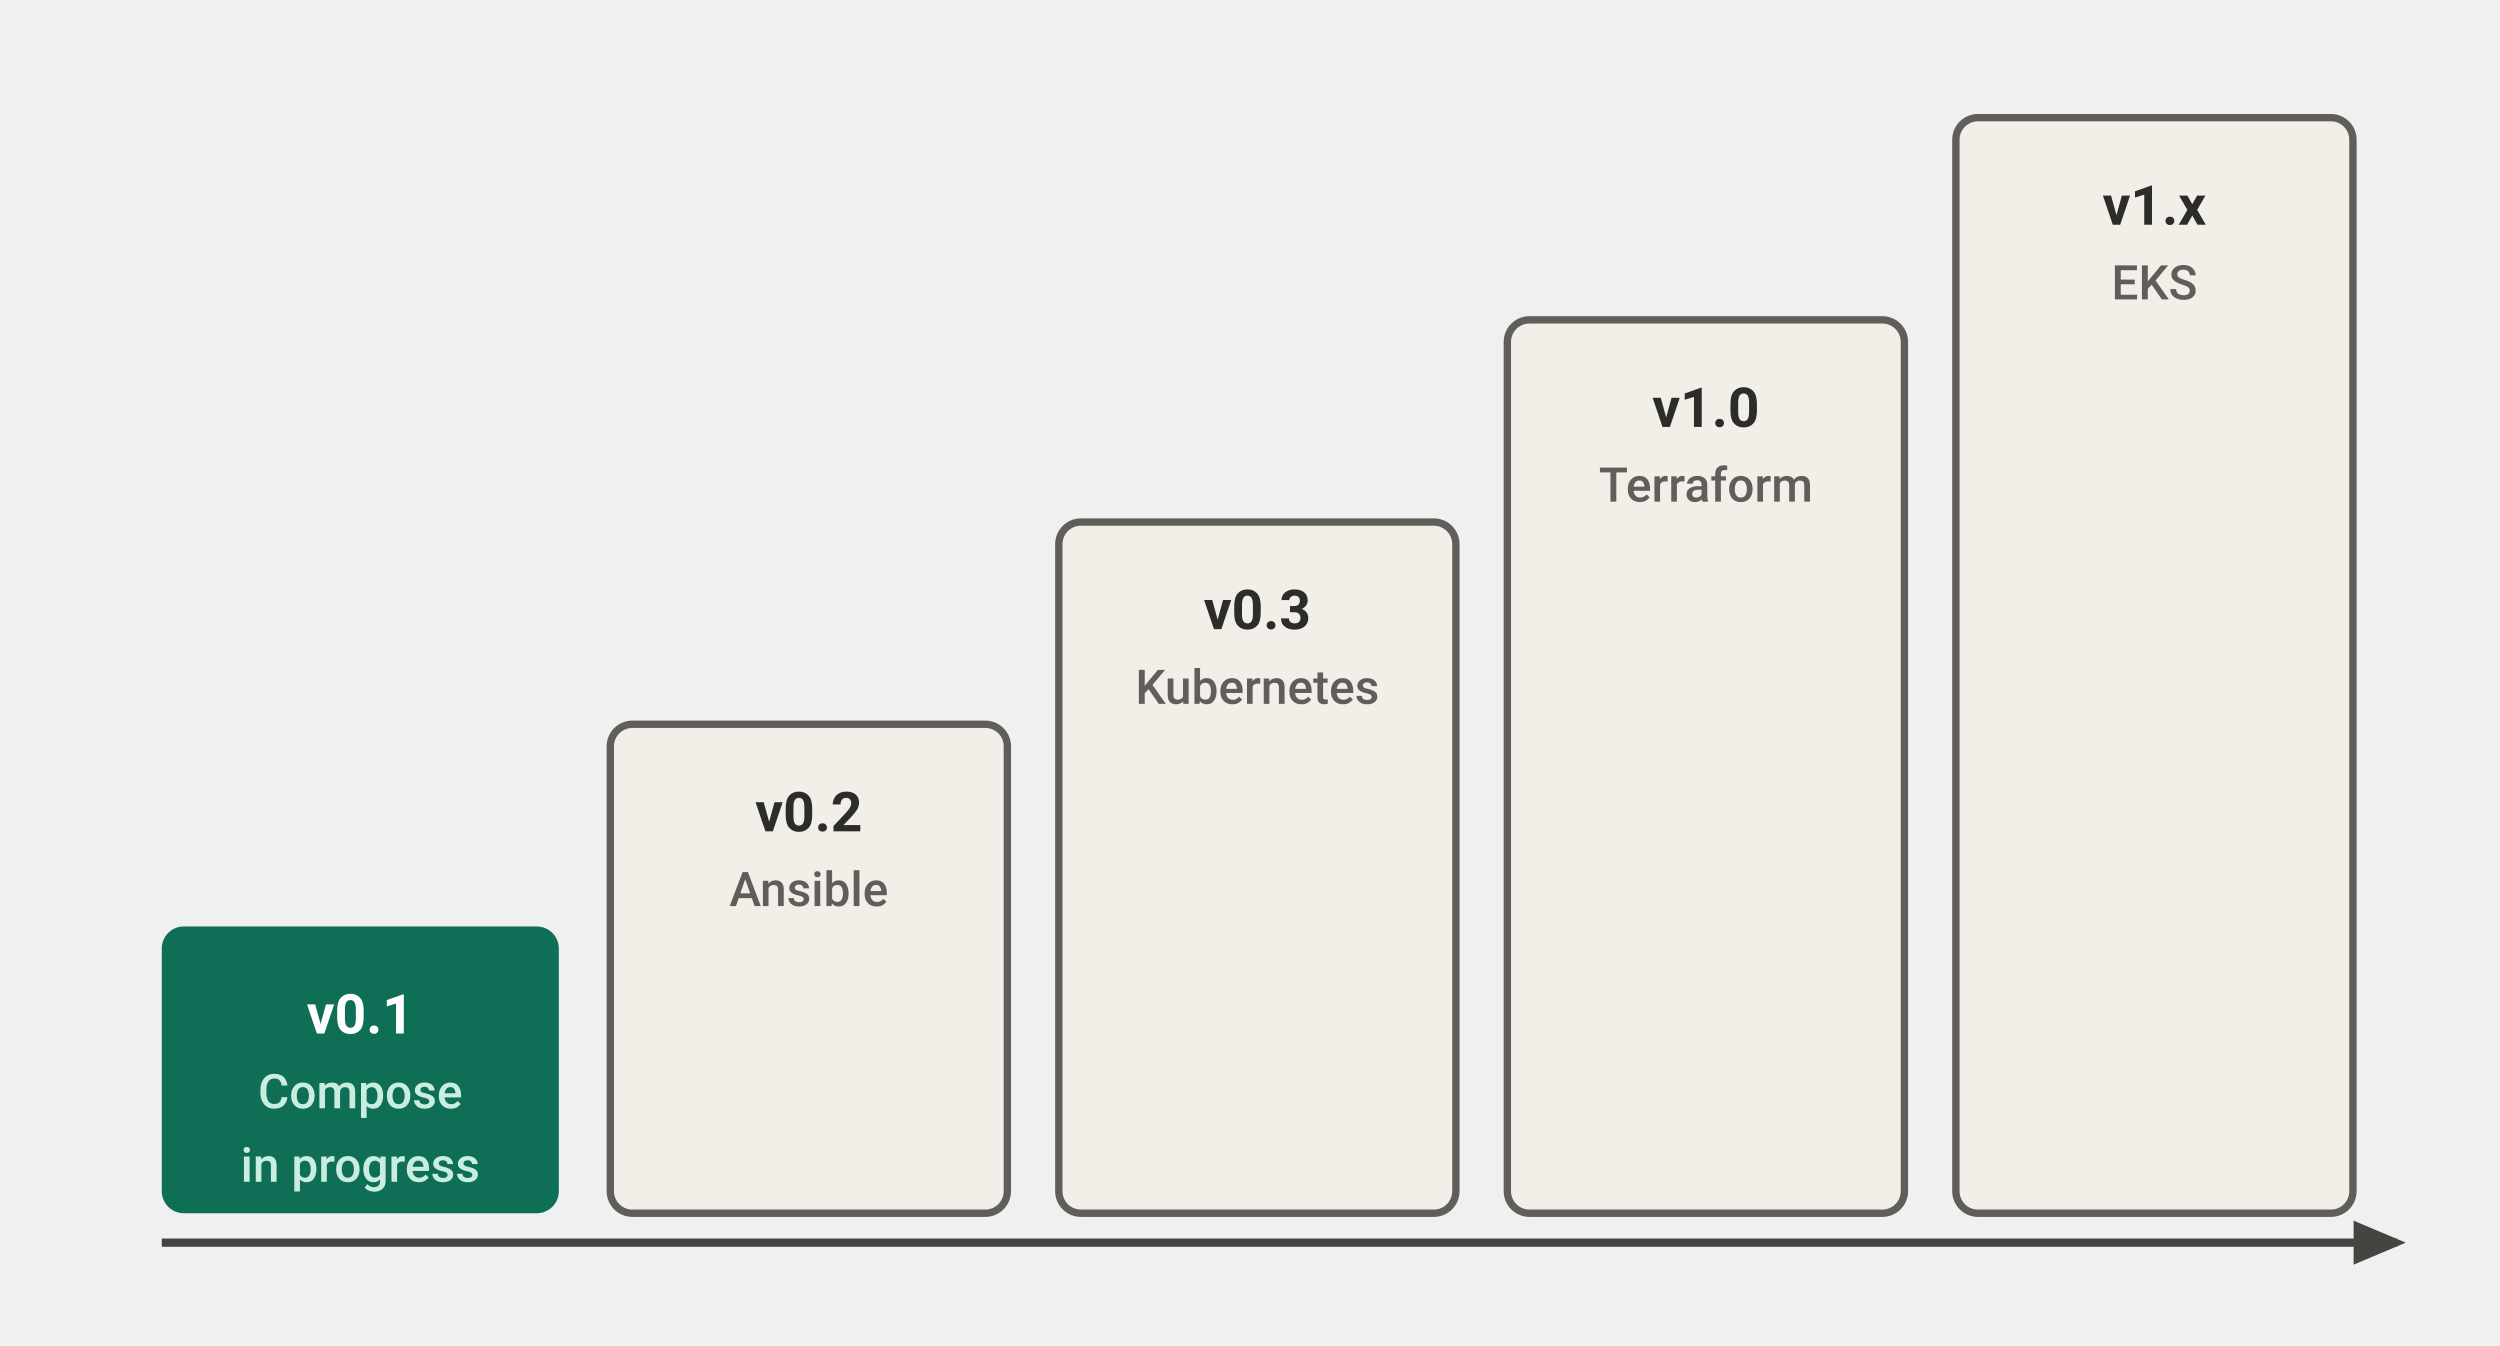
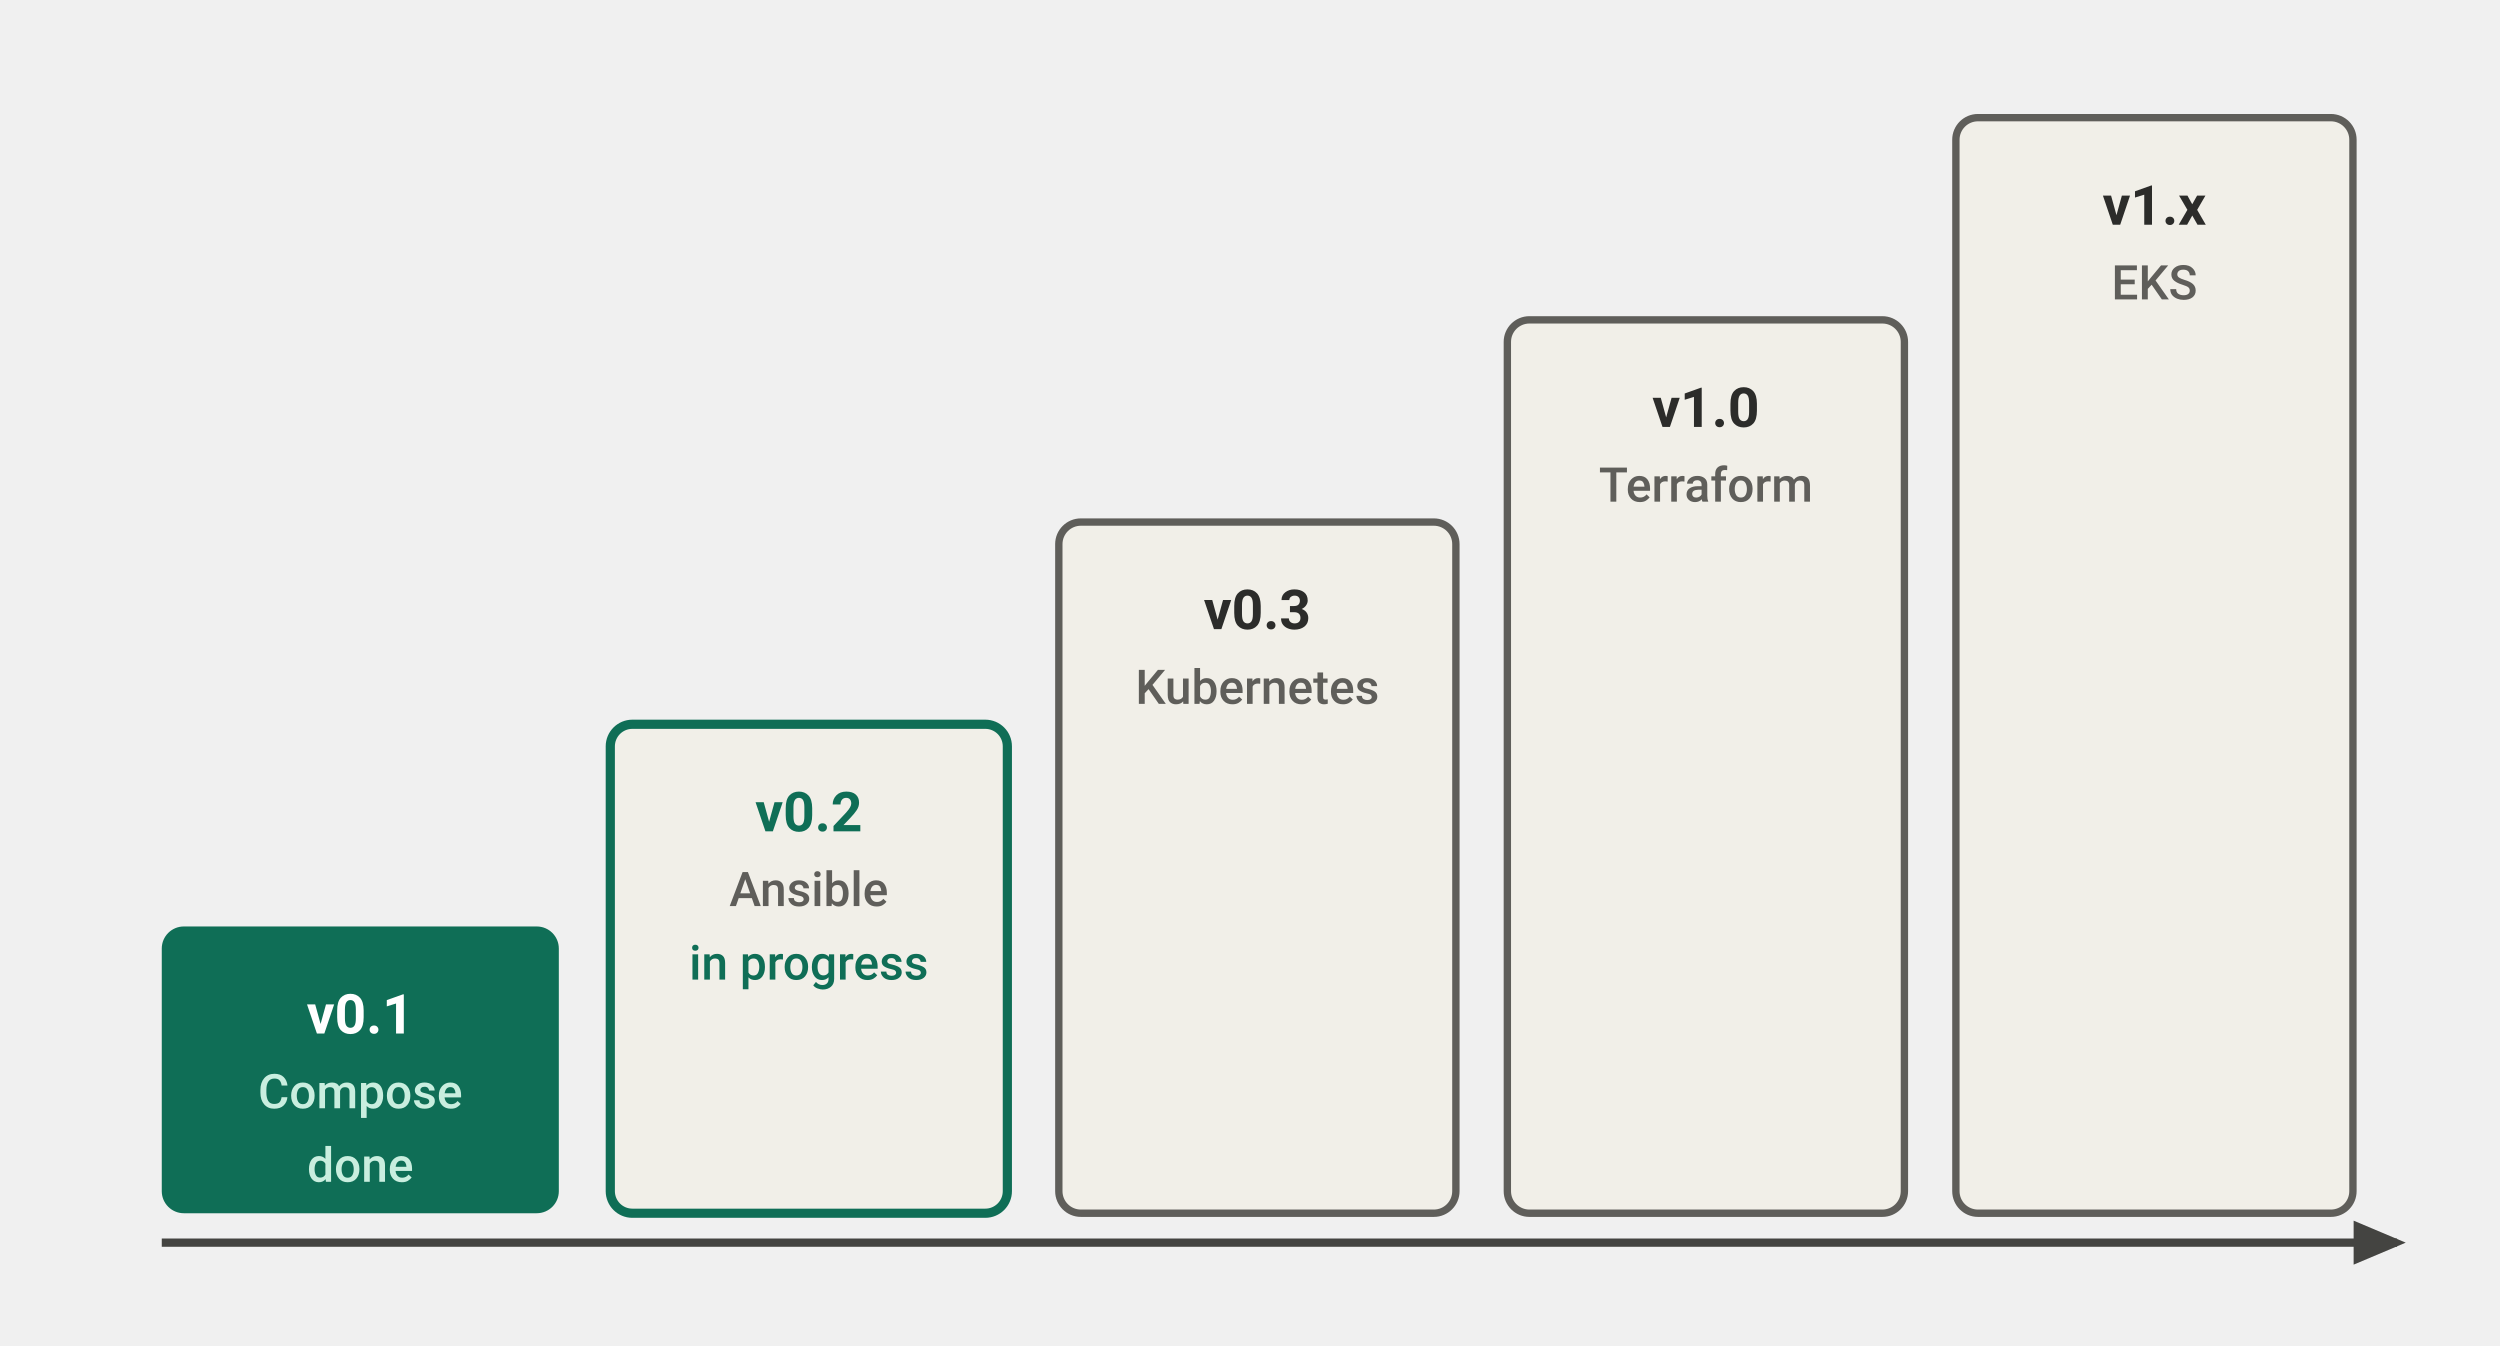
<svg xmlns="http://www.w3.org/2000/svg" width="680" height="366" viewBox="0 0 680 366" role="img" aria-labelledby="ti de">
  <style>
text{font-family:-apple-system,BlinkMacSystemFont,'Segoe UI',Roboto,Helvetica,Arial,sans-serif;dominant-baseline:central}
.t{font-size:15px;font-weight:700}
.s{font-size:13px;font-weight:500}
.h{font-size:16px;font-weight:700}
</style>
  <defs>
    <marker id="a" viewBox="0 0 10 10" refX="7.5" refY="5" markerWidth="7" markerHeight="7" orient="auto-start-reverse">
      <path d="M0 1.2L9 5L0 8.8z" fill="context-stroke" />
    </marker>
  </defs>
  <rect x="44" y="252" width="108" height="78" rx="6" fill="#0F6E56" />
  <text class="t" x="98.0" y="276" text-anchor="middle" fill="#FFFFFF">v0.1</text>
  <text class="s" x="98.0" y="297" text-anchor="middle" fill="#C9EEDF">Compose</text>
-   <text class="s" x="98.0" y="317" text-anchor="middle" fill="#C9EEDF">in progress</text>
-   <rect x="166" y="197" width="108" height="133" rx="6" fill="#F1EFE8" stroke="#5F5E5A" stroke-width="2" />
-   <text class="t" x="220.0" y="221" text-anchor="middle" fill="#2C2C2A">v0.2</text>
+   <text class="s" x="98.0" y="317" text-anchor="middle" fill="#C9EEDF">done</text>
+   <rect x="166" y="197" width="108" height="133" rx="6" fill="#F1EFE8" stroke="#0F6E56" stroke-width="2.5" />
+   <text class="t" x="220.0" y="221" text-anchor="middle" fill="#0F6E56">v0.2</text>
  <text class="s" x="220.0" y="242" text-anchor="middle" fill="#5F5E5A">Ansible</text>
+   <text class="s" x="220.0" y="262" text-anchor="middle" fill="#0F6E56">in progress</text>
  <rect x="288" y="142" width="108" height="188" rx="6" fill="#F1EFE8" stroke="#5F5E5A" stroke-width="2" />
  <text class="t" x="342.0" y="166" text-anchor="middle" fill="#2C2C2A">v0.3</text>
  <text class="s" x="342.0" y="187" text-anchor="middle" fill="#5F5E5A">Kubernetes</text>
  <rect x="410" y="87" width="108" height="243" rx="6" fill="#F1EFE8" stroke="#5F5E5A" stroke-width="2" />
  <text class="t" x="464.0" y="111" text-anchor="middle" fill="#2C2C2A">v1.0</text>
  <text class="s" x="464.0" y="132" text-anchor="middle" fill="#5F5E5A">Terraform</text>
  <rect x="532" y="32" width="108" height="298" rx="6" fill="#F1EFE8" stroke="#5F5E5A" stroke-width="2" />
  <text class="t" x="586.0" y="56" text-anchor="middle" fill="#2C2C2A">v1.x</text>
  <text class="s" x="586.0" y="77" text-anchor="middle" fill="#5F5E5A">EKS</text>
  <line x1="44" y1="338" x2="652" y2="338" stroke="#444441" stroke-width="2.25" marker-end="url(#a)" />
</svg>
